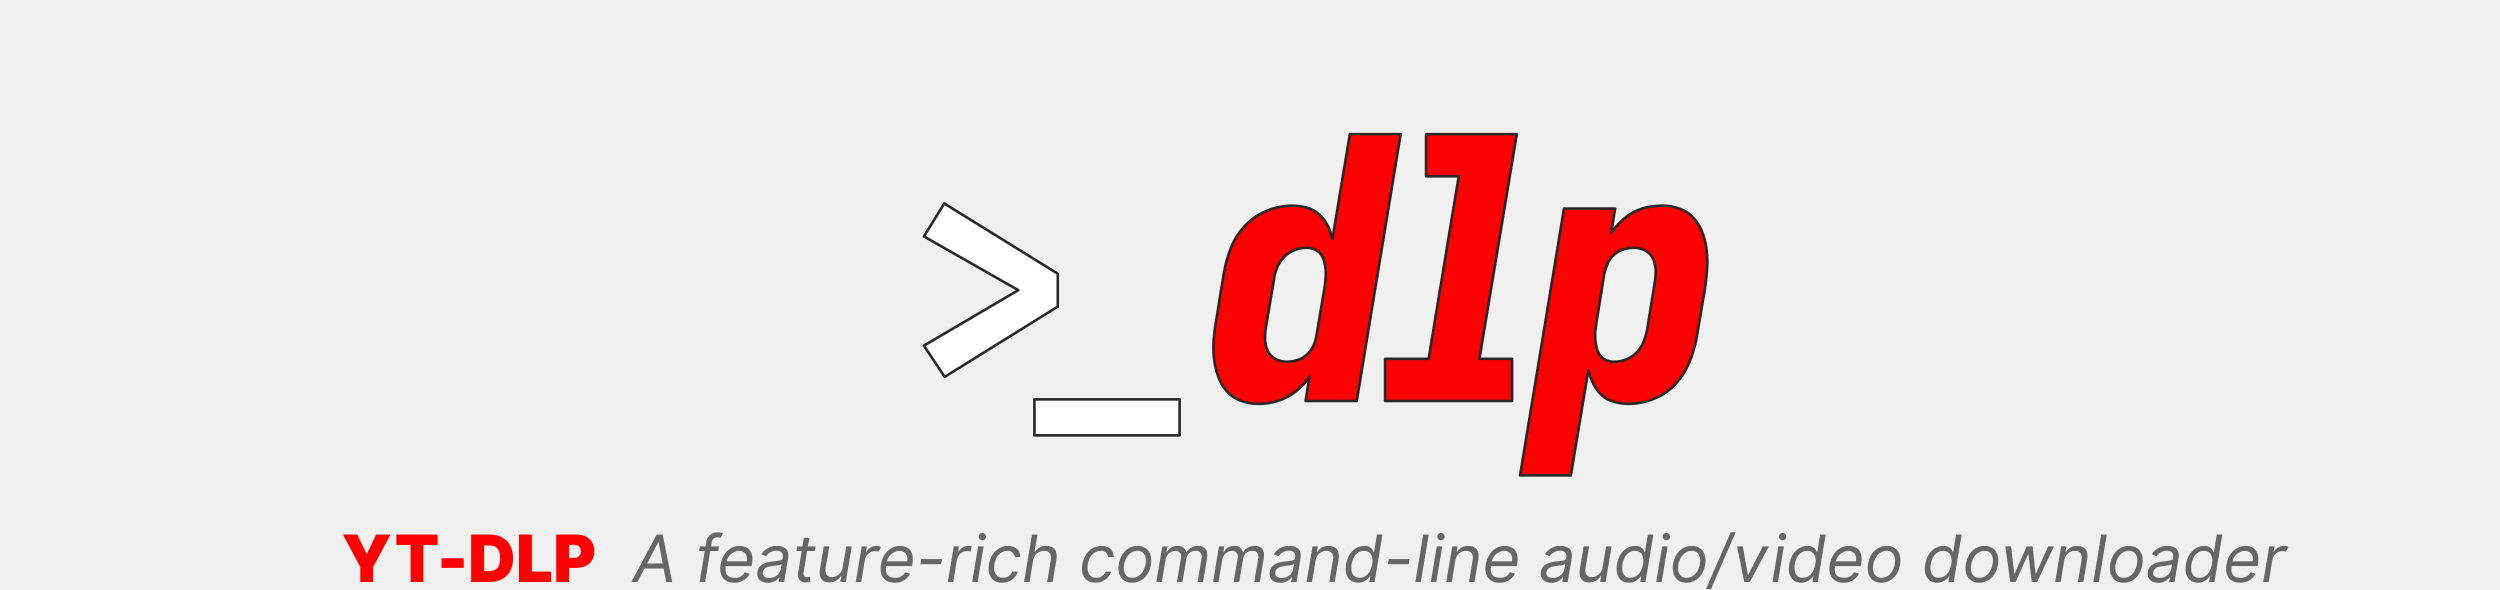
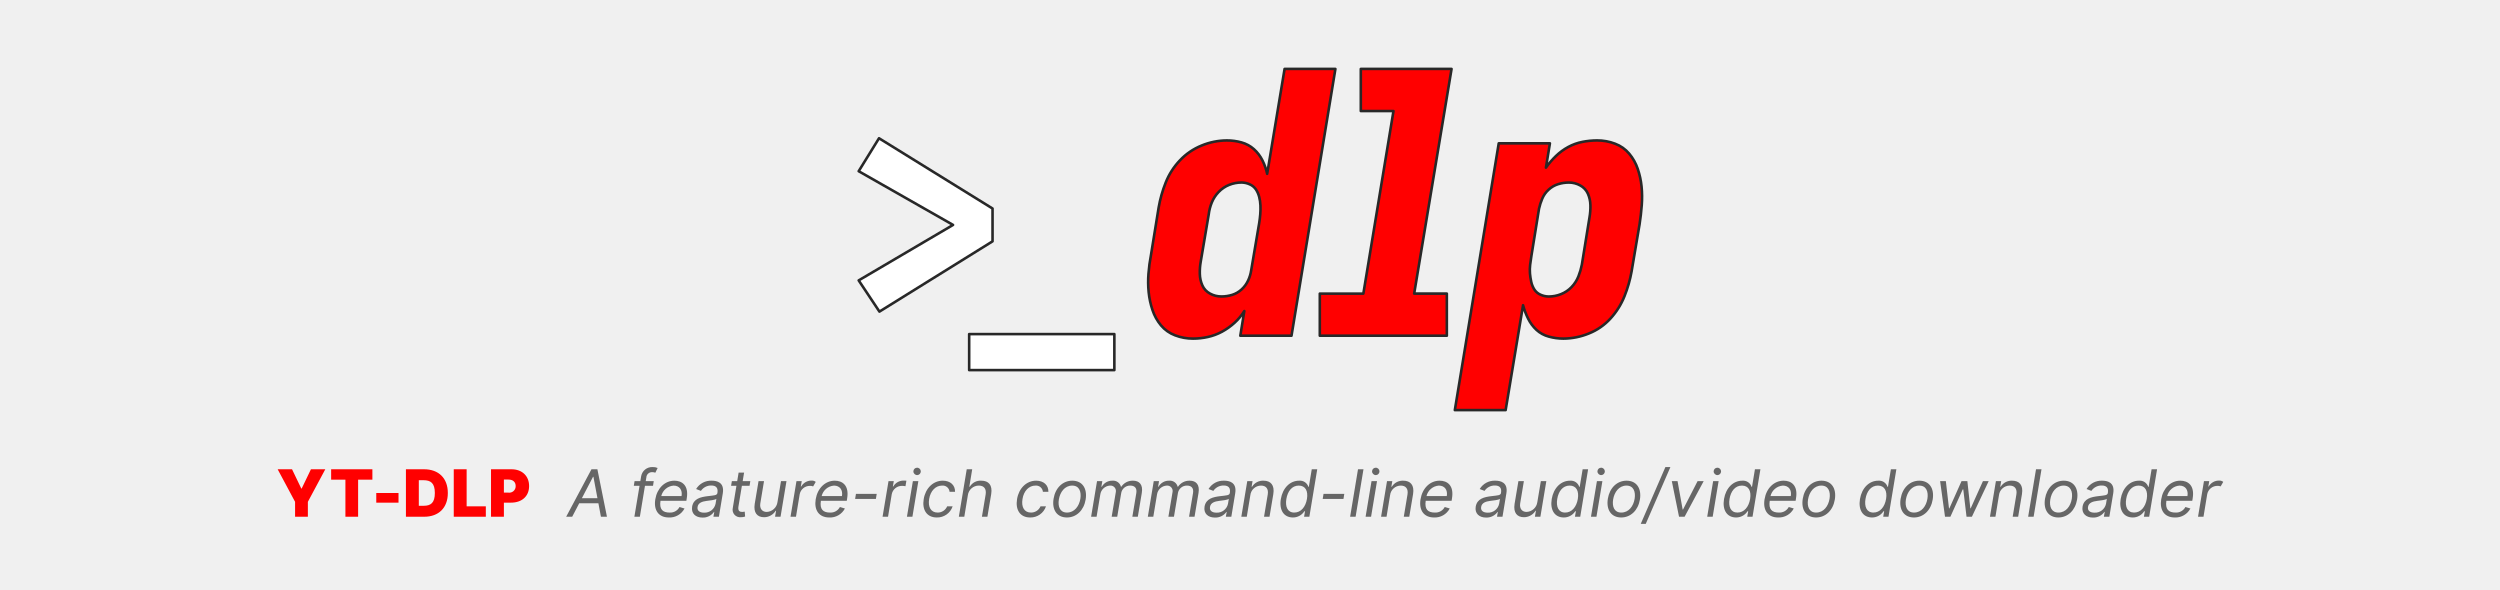
- <svg xmlns="http://www.w3.org/2000/svg" width="746" height="176" viewBox="-50 -50 796 226">
+ <svg xmlns="http://www.w3.org/2000/svg" width="746" height="176" viewBox="-25 -25 796 226">
  <defs>
    <style>
      .cls-1, .cls-4 {
        fill: red;
      }

      .cls-1, .cls-2, .cls-3, .cls-4 {
        fill-rule: evenodd;
      }

      .cls-2 {
        fill: #666;
      }

      .cls-3 {
        fill: #fff;
      }

      .cls-3, .cls-4 {
        stroke: #282828;
        stroke-linejoin: round;
        stroke-width: 1px;
      }
    </style>
  </defs>
  <path class="cls-1" d="M0.426,154.812L7.1,167.281V173h4.9v-5.719l6.678-12.469H13.179L9.627,162.2H9.485l-3.552-7.389H0.426Zm20.49,3.979h5.471V173h4.866V158.791h5.47v-3.979H20.916v3.979Zm25.82,5.115H38.211V167.6h8.525v-3.695ZM56.572,173c5.541,0,9.058-3.41,9.058-9.094s-3.517-9.094-9.129-9.094H49.574V173h7Zm-2.06-4.192V159h1.741c2.842,0,4.4,1.1,4.4,4.9s-1.563,4.9-4.263,4.9H54.512ZM67.9,173H80.189v-3.979H72.835V154.812H67.9V173Zm14.275,0h4.938v-5.4h2.735c4.147,0,6.927-2.443,6.927-6.359,0-3.872-2.709-6.43-6.749-6.43h-7.85V173Zm4.938-9.236v-5.009h1.741c1.732,0,2.771.924,2.771,2.487a2.452,2.452,0,0,1-2.771,2.522H87.111Z" />
  <path class="cls-2" d="M113.281,173l2.691-5.151h7.353L124.293,173H126.6l-3.659-18.188H120.67L110.972,173h2.309Zm3.712-7.1,4.281-8.206h0.142l1.545,8.206h-5.968Zm27.54-6.537h-3.072l0.231-1.385a2.139,2.139,0,0,1,2.309-2.06,2.987,2.987,0,0,1,1.136.213l0.888-1.812a4.324,4.324,0,0,0-1.918-.355,4.271,4.271,0,0,0-4.405,3.517l-0.31,1.882H137.18l-0.284,1.776h2.194L137.109,173h2.1l1.963-11.865h3.081Zm5.788,13.925a6.444,6.444,0,0,0,6-3.445l-1.918-.569a4.022,4.022,0,0,1-3.765,2.131c-2.629,0-4.032-1.172-3.526-4.511h9.92l0.142-.888c0.861-5.08-1.874-6.82-4.725-6.82-3.685,0-6.633,2.913-7.317,7.1C144.433,170.478,146.387,173.284,150.321,173.284Zm-2.913-8.206a5.27,5.27,0,0,1,4.725-4.014c2.282,0,3.454,1.706,3.055,4.014h-7.78Zm15.8,8.242a5.173,5.173,0,0,0,4.405-2.167h0.106L167.4,173h2.1l1.492-8.987c0.71-4.334-2.487-4.831-4.228-4.831a6.658,6.658,0,0,0-6,3.2l1.847,0.71a4.673,4.673,0,0,1,3.979-2.06c1.918,0,2.628,1.03,2.344,2.771v0.071c-0.177.994-1.208,0.923-3.73,1.243-2.593.32-5.435,0.888-5.967,4.014C158.806,171.792,160.618,173.32,163.211,173.32Zm0.6-1.883c-1.67,0-2.735-.746-2.487-2.2,0.249-1.6,1.812-2.1,3.482-2.309,0.888-.107,3.3-0.356,3.729-0.782l-0.319,1.918A4.289,4.289,0,0,1,163.815,171.437Zm17.721-12.078h-2.921l0.541-3.268h-2.1l-0.541,3.268h-2.052l-0.284,1.776h2.043l-1.4,8.526a2.88,2.88,0,0,0,3.091,3.517,5.026,5.026,0,0,0,1.634-.249l-0.142-1.883a4.017,4.017,0,0,1-.924.107c-0.923,0-1.776-.284-1.492-2.06l1.324-7.958h2.939Zm10.405,8.064a4.329,4.329,0,0,1-4.12,3.73c-1.741,0-2.771-1.279-2.451-3.268l1.421-8.526h-2.1l-1.457,8.668c-0.568,3.481,1,5.151,3.553,5.151a5.185,5.185,0,0,0,4.475-2.487h0.143L191.018,173h2.1l2.273-13.641h-2.1Zm5,5.577h2.1l1.421-8.632a3.953,3.953,0,0,1,3.979-3.2,2.457,2.457,0,0,1,1.172.213l1-1.74a2.365,2.365,0,0,0-1.634-.5,4.5,4.5,0,0,0-3.943,2.274h-0.143l0.356-2.061h-2.025Zm14.846,0.284a6.446,6.446,0,0,0,6-3.445l-1.918-.569a4.023,4.023,0,0,1-3.766,2.131c-2.628,0-4.031-1.172-3.525-4.511h9.92l0.142-.888c0.861-5.08-1.874-6.82-4.725-6.82-3.685,0-6.634,2.913-7.317,7.1C205.9,170.478,207.857,173.284,211.791,173.284Zm-2.913-8.206a5.268,5.268,0,0,1,4.724-4.014c2.283,0,3.455,1.706,3.055,4.014h-7.779Zm21.1-.852h-7.957l-0.32,1.954h7.957ZM232.208,173h2.1l1.42-8.632a3.959,3.959,0,0,1,3.979-3.2,6.363,6.363,0,0,1,1.279.142l0.355-2.131a10.544,10.544,0,0,0-1.1-.036,4.538,4.538,0,0,0-3.943,2.274h-0.142l0.355-2.061h-2.025Zm9.339,0h2.1l2.274-13.641h-2.1Zm3.961-15.95a1.422,1.422,0,1,0-1.492-1.42A1.464,1.464,0,0,0,245.508,157.05Zm7.476,16.234a6.244,6.244,0,0,0,6.074-4.263h-2.1a3.9,3.9,0,0,1-3.659,2.38c-2.5,0-3.774-2.06-3.232-5.221,0.488-3.091,2.477-5.116,4.937-5.116a2.628,2.628,0,0,1,2.878,2.38h2.1c0.062-2.557-1.821-4.262-4.689-4.262-3.7,0-6.652,2.913-7.318,7.069C247.291,170.336,249.138,173.284,252.984,173.284Zm11.9-8.49a4.229,4.229,0,0,1,4.228-3.73c1.953,0,2.948,1.244,2.593,3.411L270.279,173h2.1l1.456-8.667c0.568-3.517-1.03-5.151-3.8-5.151a4.741,4.741,0,0,0-4.4,2.309h-0.177l1.1-6.679h-2.1L261.434,173h2.095Zm23.865,8.49a6.244,6.244,0,0,0,6.074-4.263h-2.1a3.894,3.894,0,0,1-3.659,2.38c-2.5,0-3.774-2.06-3.232-5.221,0.488-3.091,2.478-5.116,4.937-5.116a2.628,2.628,0,0,1,2.878,2.38h2.1c0.062-2.557-1.821-4.262-4.689-4.262-3.7,0-6.652,2.913-7.318,7.069C283.051,170.336,284.9,173.284,288.744,173.284Zm14.1,0c3.623,0,6.5-2.735,7.175-6.891,0.7-4.334-1.349-7.211-5.115-7.211-3.623,0-6.5,2.735-7.175,6.927C297.034,170.407,299.076,173.284,302.842,173.284Zm0.035-1.883c-2.735,0-3.552-2.344-3.126-5.008,0.453-2.806,2.238-5.329,5.116-5.329,2.735,0,3.552,2.38,3.126,5.045C307.54,168.924,305.755,171.4,302.877,171.4Zm9.231,1.6h2.1l1.421-8.525a3.978,3.978,0,0,1,3.659-3.411,2.092,2.092,0,0,1,2.273,2.594L319.994,173h2.132l1.492-8.881a3.45,3.45,0,0,1,3.516-3.055c1.492,0,2.629.782,2.309,2.807L327.916,173h2.1l1.527-9.129c0.533-3.2-.959-4.689-3.374-4.689a5.191,5.191,0,0,0-4.476,2.309h-0.142a3.076,3.076,0,0,0-3.268-2.309,4.487,4.487,0,0,0-4.05,2.309h-0.178l0.356-2.132h-2.025Zm21.734,0h2.1l1.421-8.525a3.978,3.978,0,0,1,3.659-3.411,2.093,2.093,0,0,1,2.274,2.594L341.728,173h2.131l1.492-8.881a3.45,3.45,0,0,1,3.517-3.055c1.491,0,2.628.782,2.309,2.807L349.649,173h2.1l1.527-9.129c0.533-3.2-.959-4.689-3.374-4.689a5.191,5.191,0,0,0-4.476,2.309H345.28a3.075,3.075,0,0,0-3.268-2.309,4.487,4.487,0,0,0-4.05,2.309h-0.177l0.355-2.132h-2.025Zm25.711,0.32a5.173,5.173,0,0,0,4.405-2.167h0.107L363.745,173h2.1l1.492-8.987c0.71-4.334-2.487-4.831-4.228-4.831a6.659,6.659,0,0,0-6,3.2l1.847,0.71a4.674,4.674,0,0,1,3.979-2.06c1.918,0,2.628,1.03,2.344,2.771v0.071c-0.177.994-1.207,0.923-3.73,1.243-2.593.32-5.435,0.888-5.967,4.014C355.148,171.792,356.96,173.32,359.553,173.32Zm0.6-1.883c-1.67,0-2.735-.746-2.487-2.2,0.249-1.6,1.812-2.1,3.482-2.309,0.888-.107,3.3-0.356,3.73-0.782l-0.32,1.918A4.289,4.289,0,0,1,360.157,171.437Zm12.961-6.643a4.154,4.154,0,0,1,4.121-3.73c1.954,0,2.913,1.279,2.558,3.411L378.376,173h2.1l1.457-8.667c0.568-3.482-1.03-5.151-3.765-5.151a4.869,4.869,0,0,0-4.37,2.309h-0.177l0.355-2.132h-2.025L369.673,173h2.095Zm16.336,8.49a5.166,5.166,0,0,0,4.369-2.38h0.249l-0.355,2.1h2.024l3.02-18.188h-2.1l-1.119,6.714h-0.178a3.382,3.382,0,0,0-3.552-2.344c-3.446,0-6.278,2.735-7,7.033C384.108,170.549,386.035,173.284,389.454,173.284Zm0.515-1.883c-2.629,0-3.526-2.308-3.037-5.221,0.47-2.878,2.087-5.116,4.742-5.116,2.567,0,3.65,2.061,3.144,5.116C394.3,169.27,392.491,171.4,389.969,171.4Zm19.16-7.175h-7.957l-0.32,1.954h7.957Zm7.349-9.414h-2.1L411.363,173h2.1ZM417.293,173h2.1l2.273-13.641h-2.1Zm3.961-15.95a1.422,1.422,0,1,0-1.492-1.42A1.464,1.464,0,0,0,421.254,157.05Zm5.415,7.744a4.153,4.153,0,0,1,4.121-3.73c1.953,0,2.912,1.279,2.557,3.411L431.926,173h2.1l1.457-8.667c0.568-3.482-1.031-5.151-3.766-5.151a4.869,4.869,0,0,0-4.369,2.309h-0.178l0.356-2.132H425.5L423.223,173h2.1Zm16.868,8.49a6.446,6.446,0,0,0,6-3.445l-1.918-.569a4.023,4.023,0,0,1-3.766,2.131c-2.629,0-4.032-1.172-3.525-4.511h9.919l0.142-.888c0.862-5.08-1.874-6.82-4.724-6.82-3.686,0-6.634,2.913-7.318,7.1C437.65,170.478,439.6,173.284,443.537,173.284Zm-2.912-8.206a5.268,5.268,0,0,1,4.724-4.014c2.282,0,3.455,1.706,3.055,4.014h-7.779Zm22.834,8.242a5.171,5.171,0,0,0,4.4-2.167h0.107L467.65,173h2.1l1.492-8.987c0.711-4.334-2.487-4.831-4.227-4.831a6.658,6.658,0,0,0-6,3.2l1.847,0.71a4.671,4.671,0,0,1,3.978-2.06c1.918,0,2.629,1.03,2.345,2.771v0.071c-0.178.994-1.208,0.923-3.73,1.243-2.593.32-5.435,0.888-5.968,4.014C459.054,171.792,460.866,173.32,463.459,173.32Zm0.6-1.883c-1.67,0-2.736-.746-2.487-2.2,0.249-1.6,1.812-2.1,3.481-2.309,0.888-.107,3.3-0.356,3.73-0.782l-0.32,1.918A4.289,4.289,0,0,1,464.063,171.437Zm19.035-4.014a4.329,4.329,0,0,1-4.12,3.73c-1.741,0-2.771-1.279-2.452-3.268l1.421-8.526h-2.1l-1.457,8.668c-0.568,3.481,1,5.151,3.552,5.151a5.185,5.185,0,0,0,4.476-2.487h0.142L482.175,173h2.095l2.274-13.641h-2.1Zm10.155,5.861a5.166,5.166,0,0,0,4.369-2.38h0.249l-0.355,2.1h2.024l3.02-18.188h-2.1l-1.119,6.714h-0.178a3.382,3.382,0,0,0-3.552-2.344c-3.446,0-6.278,2.735-7,7.033C487.907,170.549,489.834,173.284,493.253,173.284Zm0.515-1.883c-2.629,0-3.526-2.308-3.037-5.221,0.471-2.878,2.087-5.116,4.742-5.116,2.567,0,3.65,2.061,3.144,5.116C498.1,169.27,496.29,171.4,493.768,171.4Zm9.888,1.6h2.1l2.273-13.641H505.93Zm3.961-15.95a1.422,1.422,0,1,0-1.492-1.42A1.464,1.464,0,0,0,507.617,157.05Zm7.618,16.234c3.623,0,6.5-2.735,7.175-6.891,0.7-4.334-1.35-7.211-5.115-7.211-3.623,0-6.5,2.735-7.176,6.927C509.427,170.407,511.469,173.284,515.235,173.284Zm0.035-1.883c-2.735,0-3.552-2.344-3.126-5.008,0.453-2.806,2.238-5.329,5.115-5.329,2.736,0,3.553,2.38,3.126,5.045C519.932,168.924,518.147,171.4,515.27,171.4Zm18.822-17.441h-1.918l-9.449,21.775h1.918Zm12.75,5.4H544.5l-5.577,10.87h-0.142l-1.954-10.87h-2.2L537.393,173h2.132ZM548.188,173h2.1l2.274-13.641h-2.1Zm3.96-15.95a1.422,1.422,0,1,0-1.492-1.42A1.464,1.464,0,0,0,552.148,157.05Zm7.121,16.234a5.167,5.167,0,0,0,4.369-2.38h0.249l-0.356,2.1h2.025l3.02-18.188h-2.1l-1.119,6.714h-0.178a3.382,3.382,0,0,0-3.552-2.344c-3.446,0-6.279,2.735-7,7.033C553.922,170.549,555.85,173.284,559.269,173.284Zm0.515-1.883c-2.629,0-3.526-2.308-3.037-5.221,0.47-2.878,2.086-5.116,4.742-5.116,2.566,0,3.65,2.061,3.144,5.116C564.117,169.27,562.306,171.4,559.784,171.4Zm15.572,1.883a6.446,6.446,0,0,0,6-3.445l-1.918-.569a4.023,4.023,0,0,1-3.766,2.131c-2.628,0-4.032-1.172-3.525-4.511h9.919l0.142-.888c0.862-5.08-1.873-6.82-4.724-6.82-3.686,0-6.634,2.913-7.318,7.1C569.468,170.478,571.421,173.284,575.356,173.284Zm-2.913-8.206a5.268,5.268,0,0,1,4.724-4.014c2.282,0,3.455,1.706,3.055,4.014h-7.779Zm17.472,8.206c3.623,0,6.5-2.735,7.176-6.891,0.7-4.334-1.35-7.211-5.116-7.211-3.623,0-6.5,2.735-7.175,6.927C584.107,170.407,586.15,173.284,589.915,173.284Zm0.036-1.883c-2.736,0-3.553-2.344-3.126-5.008,0.452-2.806,2.237-5.329,5.115-5.329,2.735,0,3.552,2.38,3.126,5.045C594.613,168.924,592.828,171.4,589.951,171.4Zm21.413,1.883a5.166,5.166,0,0,0,4.369-2.38h0.249l-0.356,2.1h2.025l3.02-18.188h-2.1l-1.119,6.714h-0.178a3.382,3.382,0,0,0-3.552-2.344c-3.446,0-6.279,2.735-7,7.033C606.018,170.549,607.945,173.284,611.364,173.284Zm0.515-1.883c-2.629,0-3.526-2.308-3.037-5.221,0.47-2.878,2.087-5.116,4.742-5.116,2.566,0,3.65,2.061,3.144,5.116C616.213,169.27,614.4,171.4,611.879,171.4Zm15.536,1.883c3.623,0,6.5-2.735,7.176-6.891,0.7-4.334-1.35-7.211-5.116-7.211-3.623,0-6.5,2.735-7.175,6.927C621.607,170.407,623.65,173.284,627.415,173.284Zm0.036-1.883c-2.736,0-3.553-2.344-3.126-5.008,0.453-2.806,2.238-5.329,5.115-5.329,2.735,0,3.552,2.38,3.126,5.045C632.113,168.924,630.328,171.4,627.451,171.4Zm11.86,1.6h2.06l4.724-10.479h0.213L647.552,173h2.06l6.43-13.641h-2.2l-4.689,10.408h-0.142l-1.137-10.408h-2.237L640.98,169.8h-0.142l-1.208-10.444h-2.2Zm20.667-8.206a4.154,4.154,0,0,1,4.121-3.73c1.954,0,2.913,1.279,2.557,3.411L665.236,173h2.1l1.457-8.667c0.568-3.482-1.03-5.151-3.766-5.151a4.869,4.869,0,0,0-4.369,2.309h-0.177l0.355-2.132h-2.025L656.533,173h2.1Zm16.3-9.982h-2.1L671.163,173h2.1Zm6.463,18.472c3.624,0,6.5-2.735,7.176-6.891,0.7-4.334-1.35-7.211-5.115-7.211-3.624,0-6.5,2.735-7.176,6.927C676.934,170.407,678.976,173.284,682.741,173.284Zm0.036-1.883c-2.735,0-3.552-2.344-3.126-5.008,0.453-2.806,2.238-5.329,5.115-5.329,2.735,0,3.552,2.38,3.126,5.045C687.439,168.924,685.654,171.4,682.777,171.4Zm13.21,1.919a5.171,5.171,0,0,0,4.4-2.167H700.5L700.178,173h2.1l1.492-8.987c0.71-4.334-2.487-4.831-4.227-4.831a6.658,6.658,0,0,0-6,3.2l1.847,0.71a4.671,4.671,0,0,1,3.978-2.06c1.918,0,2.629,1.03,2.345,2.771v0.071c-0.178.994-1.208,0.923-3.73,1.243-2.593.32-5.435,0.888-5.968,4.014C691.582,171.792,693.393,173.32,695.987,173.32Zm0.6-1.883c-1.669,0-2.735-.746-2.486-2.2,0.249-1.6,1.812-2.1,3.481-2.309,0.888-.107,3.3-0.356,3.73-0.782L701,168.062A4.289,4.289,0,0,1,696.59,171.437Zm14.667,1.847a5.166,5.166,0,0,0,4.369-2.38h0.249L715.52,173h2.024l3.02-18.188h-2.1l-1.119,6.714h-0.178a3.382,3.382,0,0,0-3.552-2.344c-3.446,0-6.279,2.735-7,7.033C705.911,170.549,707.838,173.284,711.257,173.284Zm0.515-1.883c-2.629,0-3.526-2.308-3.037-5.221,0.47-2.878,2.087-5.116,4.742-5.116,2.566,0,3.65,2.061,3.144,5.116C716.106,169.27,714.294,171.4,711.772,171.4Zm15.572,1.883a6.446,6.446,0,0,0,6-3.445l-1.918-.569a4.023,4.023,0,0,1-3.766,2.131c-2.628,0-4.031-1.172-3.525-4.511h9.919L734.2,166c0.862-5.08-1.873-6.82-4.724-6.82-3.685,0-6.634,2.913-7.318,7.1C721.456,170.478,723.41,173.284,727.344,173.284Zm-2.913-8.206a5.268,5.268,0,0,1,4.724-4.014c2.283,0,3.455,1.706,3.055,4.014h-7.779ZM736.255,173h2.1l1.421-8.632a3.953,3.953,0,0,1,3.978-3.2,2.462,2.462,0,0,1,1.173.213l0.994-1.74a2.361,2.361,0,0,0-1.634-.5,4.5,4.5,0,0,0-3.943,2.274H740.2l0.355-2.061h-2.024Z" />
  <path class="cls-3" d="M223.055,40.6l36.161,20.584L223.055,82.439,231.011,94.4l43.337-26.926V54.9l-43.5-26.926Zm97.968,76.216v-13.8H265.391v13.8h55.632Z" />
  <path class="cls-4" d="M344.32,103.5a12.975,12.975,0,0,1-5.424-3.824,17.885,17.885,0,0,1-3.269-5.911,31.164,31.164,0,0,1-1.46-6.815,40.017,40.017,0,0,1-.07-7.093,64.082,64.082,0,0,1,.974-7.232l2.921-18.081a47.854,47.854,0,0,1,2.712-9.6,26.529,26.529,0,0,1,5.424-8.484,23.518,23.518,0,0,1,8.345-5.7,25.528,25.528,0,0,1,9.666-1.947,20.709,20.709,0,0,1,5.633.765,11.788,11.788,0,0,1,4.728,2.573,14.385,14.385,0,0,1,3.269,4.312,21.361,21.361,0,0,1,1.808,5.146L386.253,1.41h19.471L388.9,103.635h-19.61l1.53-9.458a20.581,20.581,0,0,1-3.755,4.52,24.418,24.418,0,0,1-4.8,3.408,20.667,20.667,0,0,1-5.424,2.016,26.173,26.173,0,0,1-5.633.626A19.058,19.058,0,0,1,344.32,103.5Zm21.836-15.507a9.49,9.49,0,0,0,3.616-2.086,10.662,10.662,0,0,0,2.5-3.407,13.948,13.948,0,0,0,1.182-3.894l3.06-18.08q0.277-1.669.417-3.407A28.276,28.276,0,0,0,377,53.7a15.584,15.584,0,0,0-.487-3.268,9.346,9.346,0,0,0-1.252-2.851,5.5,5.5,0,0,0-2.364-1.947,7.659,7.659,0,0,0-3.2-.7,12.622,12.622,0,0,0-4.659.9,11.3,11.3,0,0,0-4.033,2.712,12.64,12.64,0,0,0-2.643,4.033,17.554,17.554,0,0,0-1.182,4.59l-3.06,18.081a23.192,23.192,0,0,0-.348,4.729,11.38,11.38,0,0,0,.974,4.381,6.567,6.567,0,0,0,2.921,3.129,8.9,8.9,0,0,0,4.381,1.113A13.776,13.776,0,0,0,366.156,87.988Zm33.588-.487h16.689l11.544-69.958H415.46V1.41h34.77L435.905,87.5h12.517v16.134H399.744V87.5ZM468.31,29.922h19.611l-1.53,9.319a31.287,31.287,0,0,1,3.825-4.451,21.413,21.413,0,0,1,4.728-3.477,19.049,19.049,0,0,1,5.425-1.947A29.445,29.445,0,0,1,506,28.809a19.093,19.093,0,0,1,6.885,1.252,13.041,13.041,0,0,1,5.424,3.825,18.154,18.154,0,0,1,3.268,5.841,30.317,30.317,0,0,1,1.461,6.746,41.152,41.152,0,0,1,.069,7.163q-0.28,3.687-.834,7.3l-3.06,18.081a48.3,48.3,0,0,1-2.712,9.457,27.978,27.978,0,0,1-5.355,8.553A22.306,22.306,0,0,1,502.8,102.8a26.069,26.069,0,0,1-9.735,1.947,20.92,20.92,0,0,1-5.563-.765,11.135,11.135,0,0,1-4.729-2.573,14.869,14.869,0,0,1-3.2-4.311,26.622,26.622,0,0,1-1.947-5.146l-6.676,40.194H451.482ZM492.163,87.71A11.256,11.256,0,0,0,496.2,85a12.482,12.482,0,0,0,2.643-4.1,24.835,24.835,0,0,0,1.321-4.52l2.921-18.081a23.24,23.24,0,0,0,.347-4.729,11.453,11.453,0,0,0-.973-4.381,6.61,6.61,0,0,0-2.921-3.129,8.932,8.932,0,0,0-4.381-1.113,13.761,13.761,0,0,0-4.1.626,9.46,9.46,0,0,0-3.616,2.086A9.791,9.791,0,0,0,485,51.062a21.249,21.249,0,0,0-1.252,3.894l-2.92,18.081q-0.28,1.669-.487,3.407a16.193,16.193,0,0,0-.07,3.338,25.184,25.184,0,0,0,.487,3.2A8.979,8.979,0,0,0,481.94,85.9a5.3,5.3,0,0,0,2.365,2.017,7.619,7.619,0,0,0,3.2.7A12.589,12.589,0,0,0,492.163,87.71Z" />
</svg>
